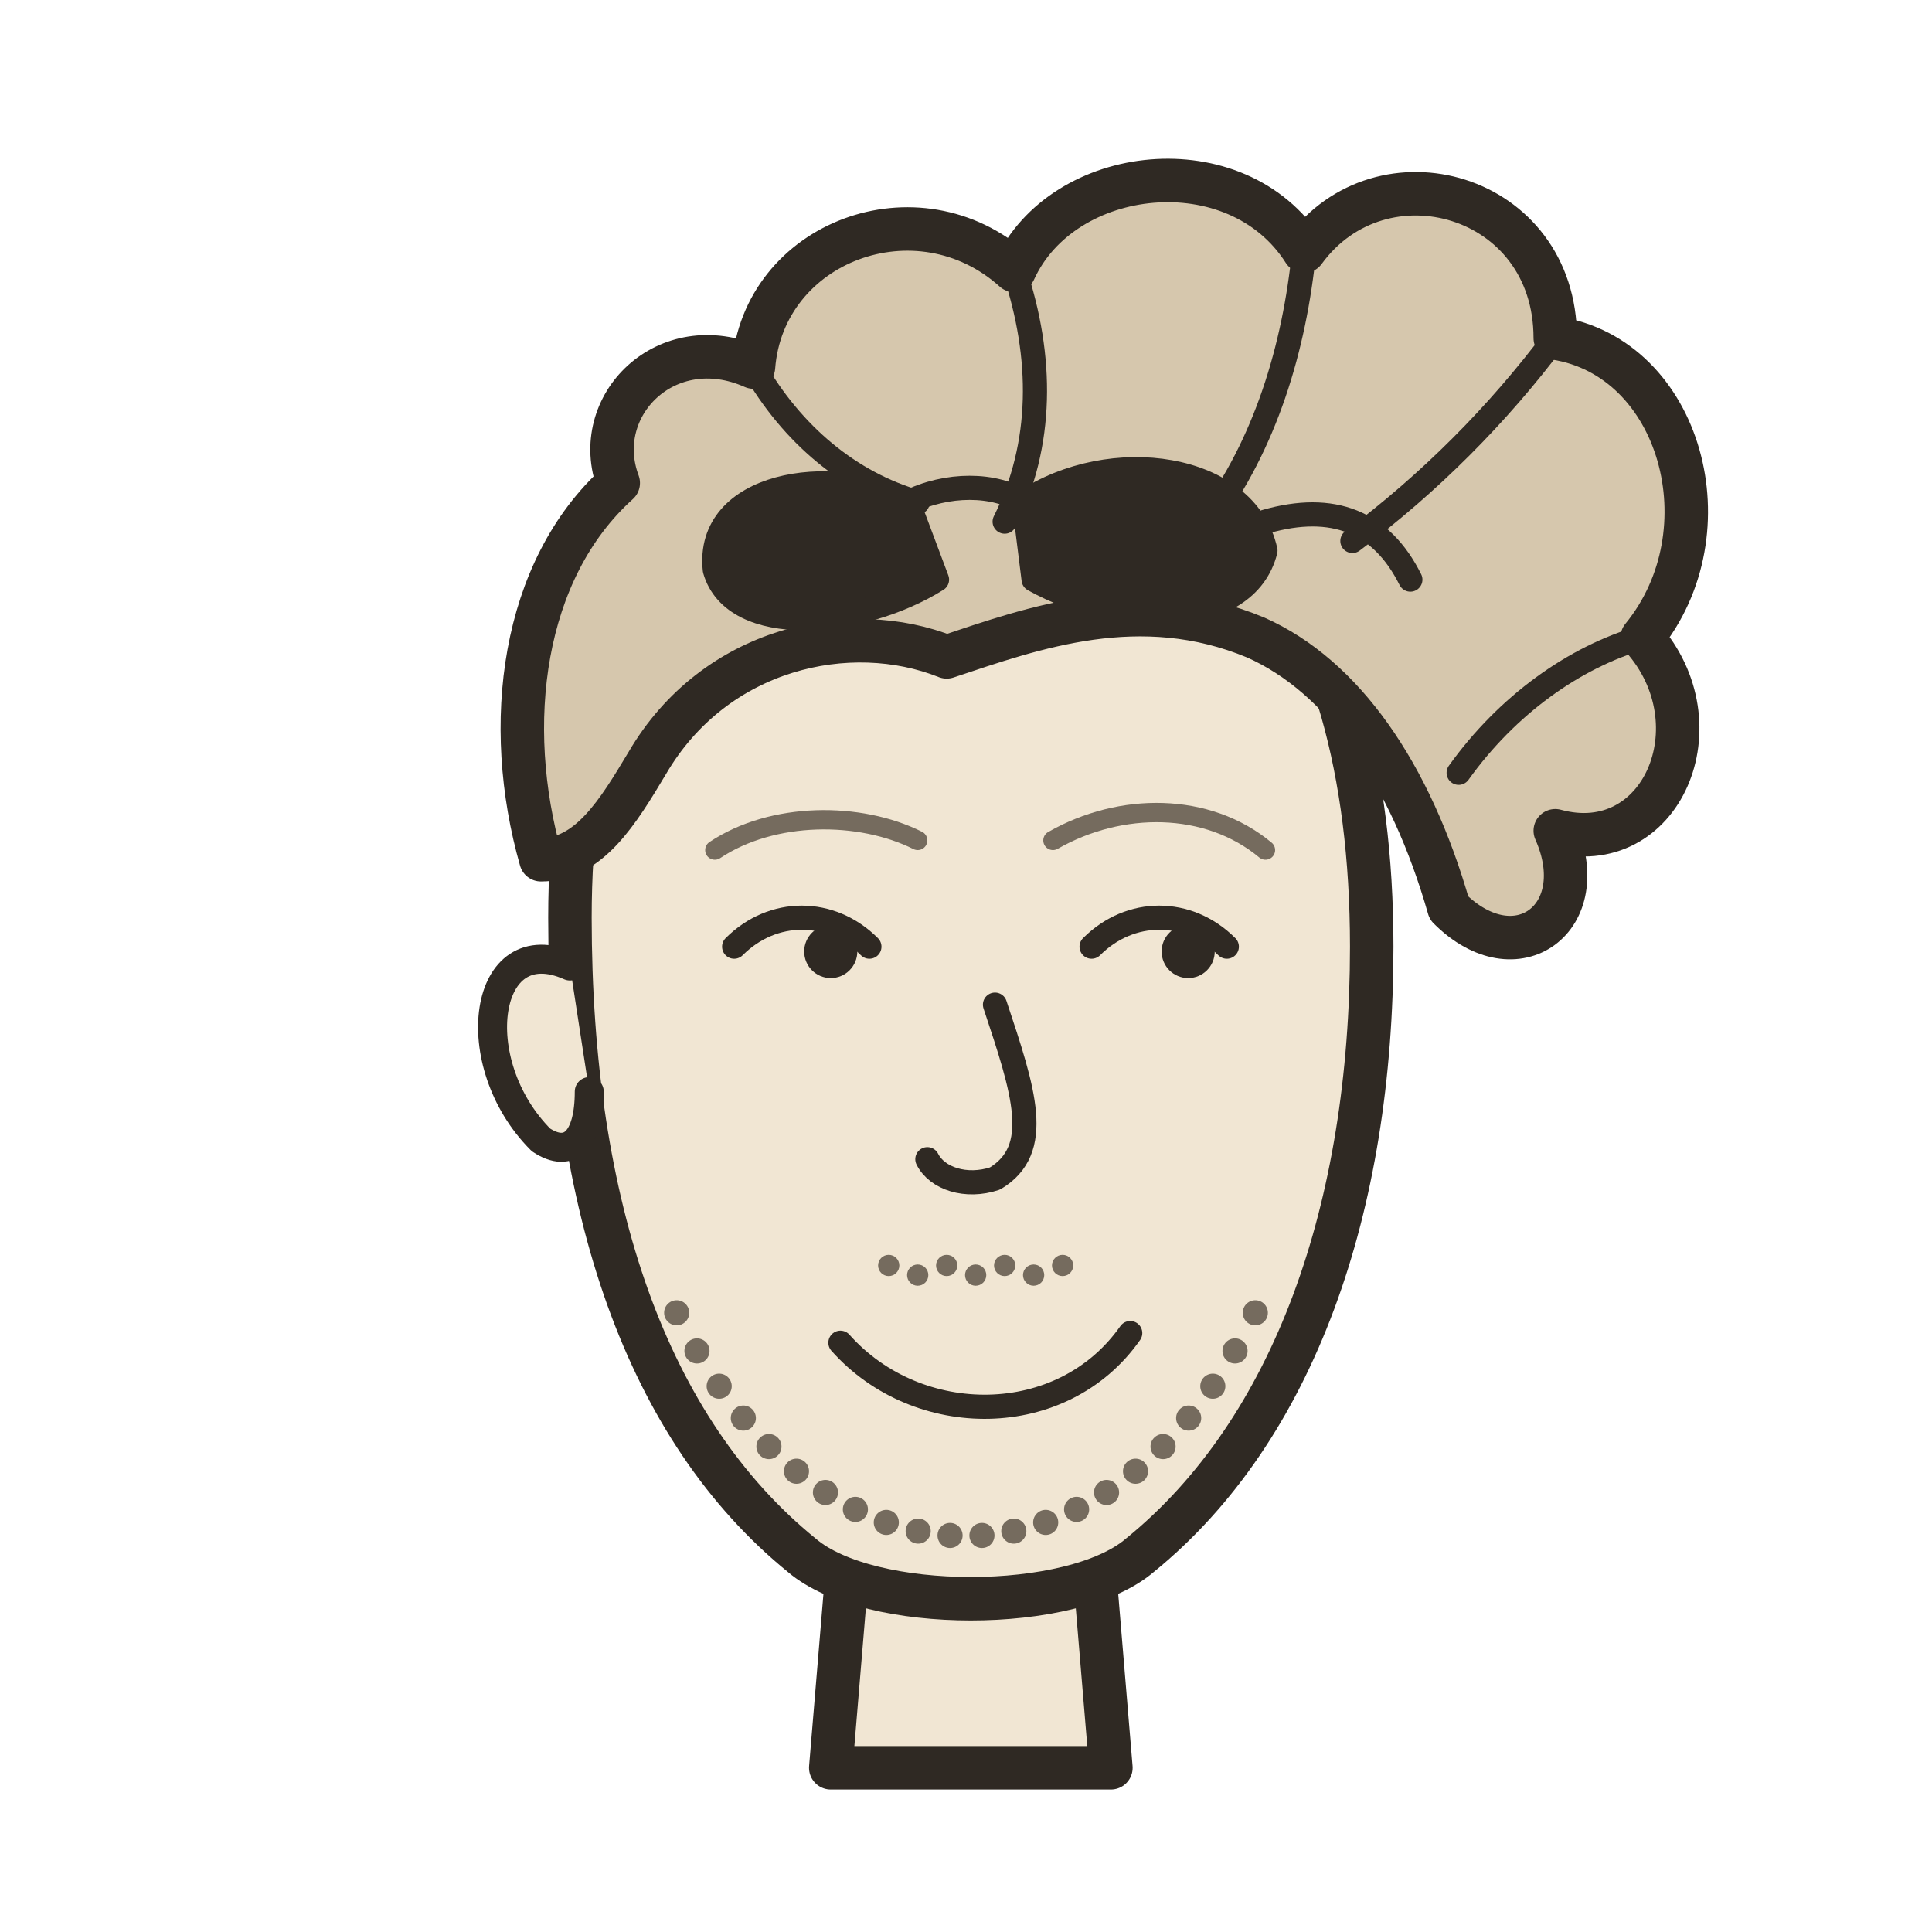
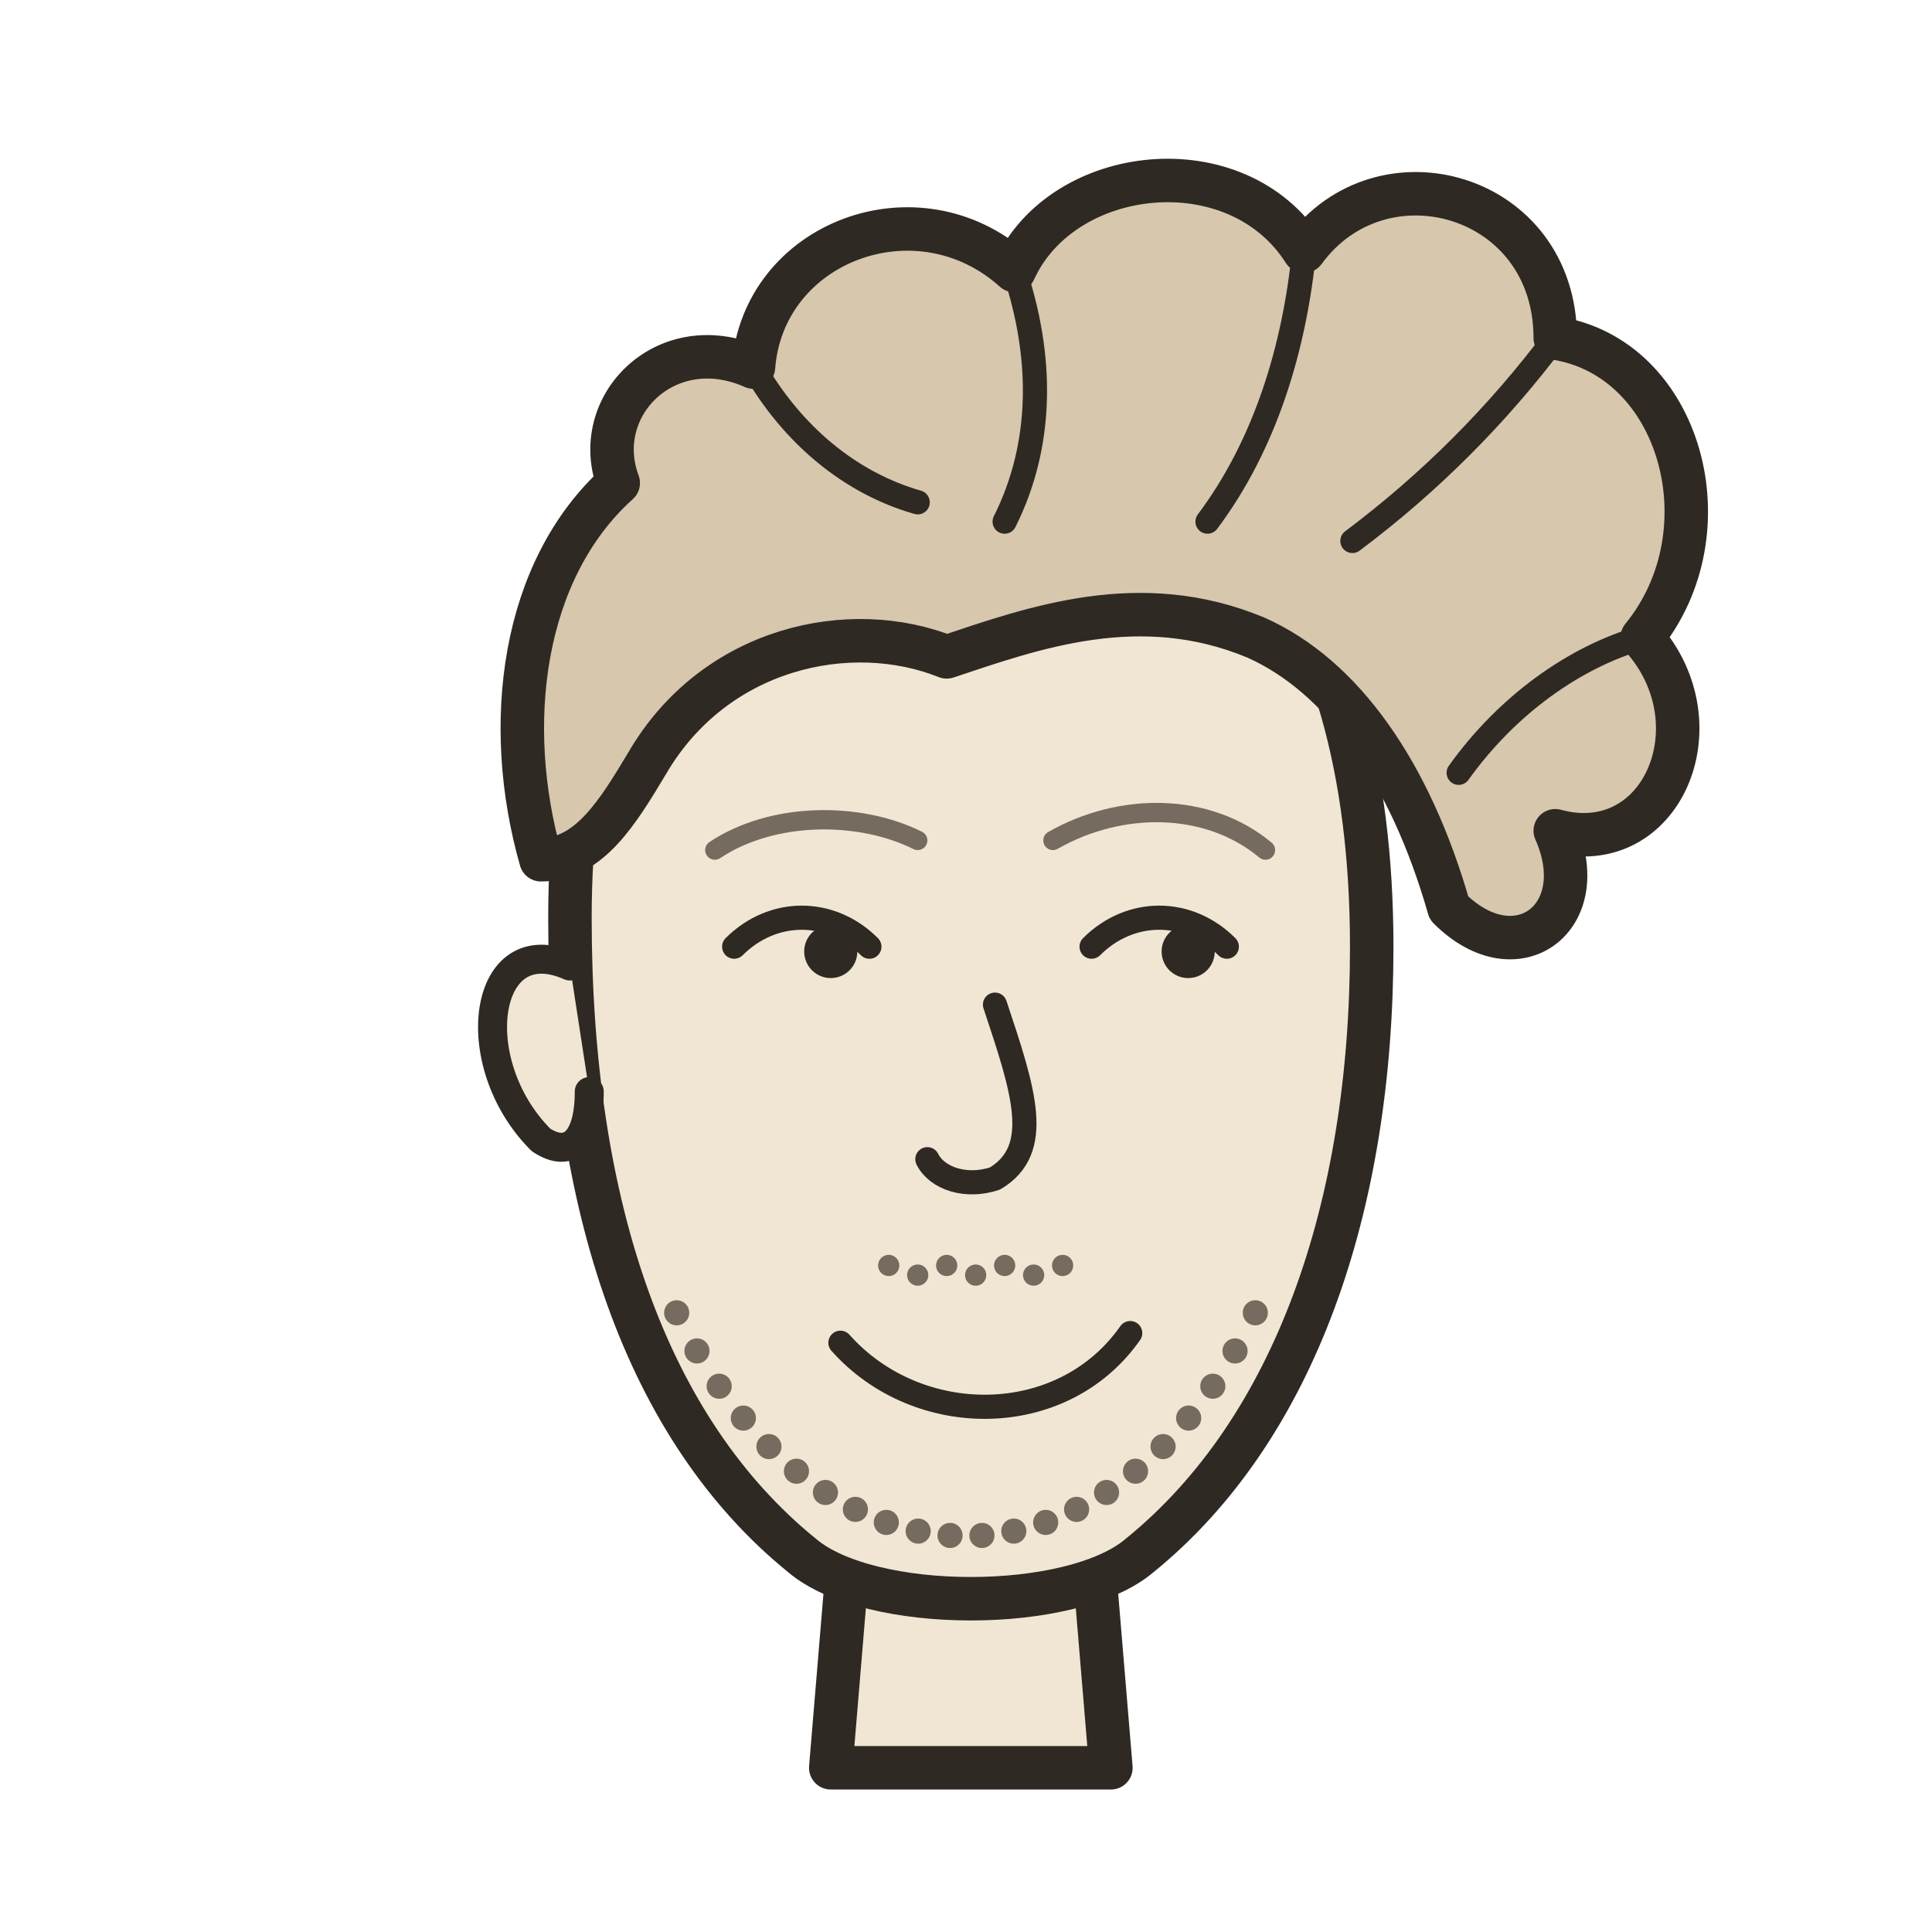
<svg xmlns="http://www.w3.org/2000/svg" width="400" height="400" viewBox="0 0 400 400">
  <path d="M 176 318 L 172 366 L 230 366 L 226 318 Z" fill="#f1e6d3" stroke="#2f2923" stroke-width="9" stroke-linecap="round" stroke-linejoin="round" />
  <path d="M 118 190 C 118 120, 152 84, 200 84 C 250 84, 284 122, 284 196 C 284 250, 268 296, 236 322 C 222 334, 180 334, 166 322 C 134 296, 118 250, 118 190 Z" fill="#f1e6d3" stroke="#2f2923" stroke-width="9" stroke-linecap="round" stroke-linejoin="round" />
  <path d="M 118 200 C 100 192, 96 220, 112 236 C 118 240, 122 236, 122 226" fill="#f1e6d3" stroke="#2f2923" stroke-width="6" stroke-linecap="round" stroke-linejoin="round" />
  <circle cx="259.9" cy="271.8" r="2.6" fill="#756b5e" stroke="none" stroke-width="0" />
  <circle cx="255.7" cy="279.7" r="2.6" fill="#756b5e" stroke="none" stroke-width="0" />
  <circle cx="251.1" cy="287.0" r="2.6" fill="#756b5e" stroke="none" stroke-width="0" />
  <circle cx="246.1" cy="293.6" r="2.6" fill="#756b5e" stroke="none" stroke-width="0" />
  <circle cx="240.8" cy="299.5" r="2.6" fill="#756b5e" stroke="none" stroke-width="0" />
  <circle cx="235.1" cy="304.6" r="2.6" fill="#756b5e" stroke="none" stroke-width="0" />
  <circle cx="229.1" cy="309.0" r="2.6" fill="#756b5e" stroke="none" stroke-width="0" />
  <circle cx="222.9" cy="312.5" r="2.6" fill="#756b5e" stroke="none" stroke-width="0" />
  <circle cx="216.5" cy="315.2" r="2.6" fill="#756b5e" stroke="none" stroke-width="0" />
  <circle cx="209.9" cy="317.0" r="2.6" fill="#756b5e" stroke="none" stroke-width="0" />
  <circle cx="203.3" cy="317.9" r="2.6" fill="#756b5e" stroke="none" stroke-width="0" />
  <circle cx="196.7" cy="317.9" r="2.6" fill="#756b5e" stroke="none" stroke-width="0" />
  <circle cx="190.1" cy="317.0" r="2.6" fill="#756b5e" stroke="none" stroke-width="0" />
  <circle cx="183.5" cy="315.2" r="2.6" fill="#756b5e" stroke="none" stroke-width="0" />
  <circle cx="177.1" cy="312.5" r="2.6" fill="#756b5e" stroke="none" stroke-width="0" />
  <circle cx="170.9" cy="309.0" r="2.6" fill="#756b5e" stroke="none" stroke-width="0" />
  <circle cx="164.9" cy="304.6" r="2.6" fill="#756b5e" stroke="none" stroke-width="0" />
  <circle cx="159.2" cy="299.5" r="2.6" fill="#756b5e" stroke="none" stroke-width="0" />
  <circle cx="153.9" cy="293.6" r="2.6" fill="#756b5e" stroke="none" stroke-width="0" />
  <circle cx="148.9" cy="287.0" r="2.6" fill="#756b5e" stroke="none" stroke-width="0" />
  <circle cx="144.3" cy="279.7" r="2.6" fill="#756b5e" stroke="none" stroke-width="0" />
  <circle cx="140.1" cy="271.8" r="2.6" fill="#756b5e" stroke="none" stroke-width="0" />
  <circle cx="184" cy="262" r="2.2" fill="#756b5e" stroke="none" stroke-width="0" />
  <circle cx="190" cy="264" r="2.2" fill="#756b5e" stroke="none" stroke-width="0" />
  <circle cx="196" cy="262" r="2.2" fill="#756b5e" stroke="none" stroke-width="0" />
  <circle cx="202" cy="264" r="2.2" fill="#756b5e" stroke="none" stroke-width="0" />
  <circle cx="208" cy="262" r="2.2" fill="#756b5e" stroke="none" stroke-width="0" />
  <circle cx="214" cy="264" r="2.2" fill="#756b5e" stroke="none" stroke-width="0" />
  <circle cx="220" cy="262" r="2.2" fill="#756b5e" stroke="none" stroke-width="0" />
  <path d="M 112 178 C 104 150, 108 118, 128 100 C 122 84, 138 68, 156 76 C 158 50, 190 38, 210 56 C 220 34, 256 30, 270 52 C 286 30, 322 40, 322 70 C 348 74, 358 110, 340 132 C 356 150, 344 178, 322 172 C 330 190, 314 202, 300 188 C 292 160, 278 140, 260 132 C 236 122, 214 130, 196 136 C 176 128, 148 134, 134 158 C 128 168, 122 178, 112 178 Z" fill="#d6c7ad" stroke="#2f2923" stroke-width="9" stroke-linecap="round" stroke-linejoin="round" />
  <path d="M 156 76 C 164 90, 176 100, 190 104" fill="none" stroke="#2f2923" stroke-width="5" stroke-linecap="round" stroke-linejoin="round" />
  <path d="M 210 56 C 216 74, 216 92, 208 108" fill="none" stroke="#2f2923" stroke-width="5" stroke-linecap="round" stroke-linejoin="round" />
  <path d="M 270 52 C 268 72, 262 92, 250 108" fill="none" stroke="#2f2923" stroke-width="5" stroke-linecap="round" stroke-linejoin="round" />
  <path d="M 322 70 C 310 86, 296 100, 280 112" fill="none" stroke="#2f2923" stroke-width="5" stroke-linecap="round" stroke-linejoin="round" />
  <path d="M 340 132 C 326 136, 312 146, 302 160" fill="none" stroke="#2f2923" stroke-width="5" stroke-linecap="round" stroke-linejoin="round" />
-   <path d="M 148 118 C 146 100, 172 96, 188 104 L 194 120 C 178 130, 152 132, 148 118 Z" fill="#2f2923" stroke="#2f2923" stroke-width="5" stroke-linecap="round" stroke-linejoin="round" />
-   <path d="M 212 104 C 230 92, 258 96, 262 114 C 258 130, 232 130, 214 120 Z" fill="#2f2923" stroke="#2f2923" stroke-width="5" stroke-linecap="round" stroke-linejoin="round" />
-   <path d="M 188 104 C 196 100, 206 100, 212 104" fill="none" stroke="#2f2923" stroke-width="5" stroke-linecap="round" stroke-linejoin="round" />
-   <path d="M 262 108 C 276 104, 286 108, 292 120" fill="none" stroke="#2f2923" stroke-width="5" stroke-linecap="round" stroke-linejoin="round" />
  <path d="M 148 176 C 160 168, 178 168, 190 174" fill="none" stroke="#756b5e" stroke-width="4" stroke-linecap="round" stroke-linejoin="round" />
  <path d="M 218 174 C 232 166, 250 166, 262 176" fill="none" stroke="#756b5e" stroke-width="4" stroke-linecap="round" stroke-linejoin="round" />
  <path d="M 152 196 C 160 188, 172 188, 180 196" fill="none" stroke="#2f2923" stroke-width="5" stroke-linecap="round" stroke-linejoin="round" />
  <circle cx="172" cy="197" r="5.5" fill="#2f2923" stroke="none" stroke-width="0" />
  <path d="M 226 196 C 234 188, 246 188, 254 196" fill="none" stroke="#2f2923" stroke-width="5" stroke-linecap="round" stroke-linejoin="round" />
  <circle cx="246" cy="197" r="5.5" fill="#2f2923" stroke="none" stroke-width="0" />
  <path d="M 206 208 C 212 226, 216 238, 206 244 C 200 246, 194 244, 192 240" fill="none" stroke="#2f2923" stroke-width="5" stroke-linecap="round" stroke-linejoin="round" />
  <path d="M 174 278 C 190 296, 220 296, 234 276" fill="none" stroke="#2f2923" stroke-width="5" stroke-linecap="round" stroke-linejoin="round" />
</svg>
